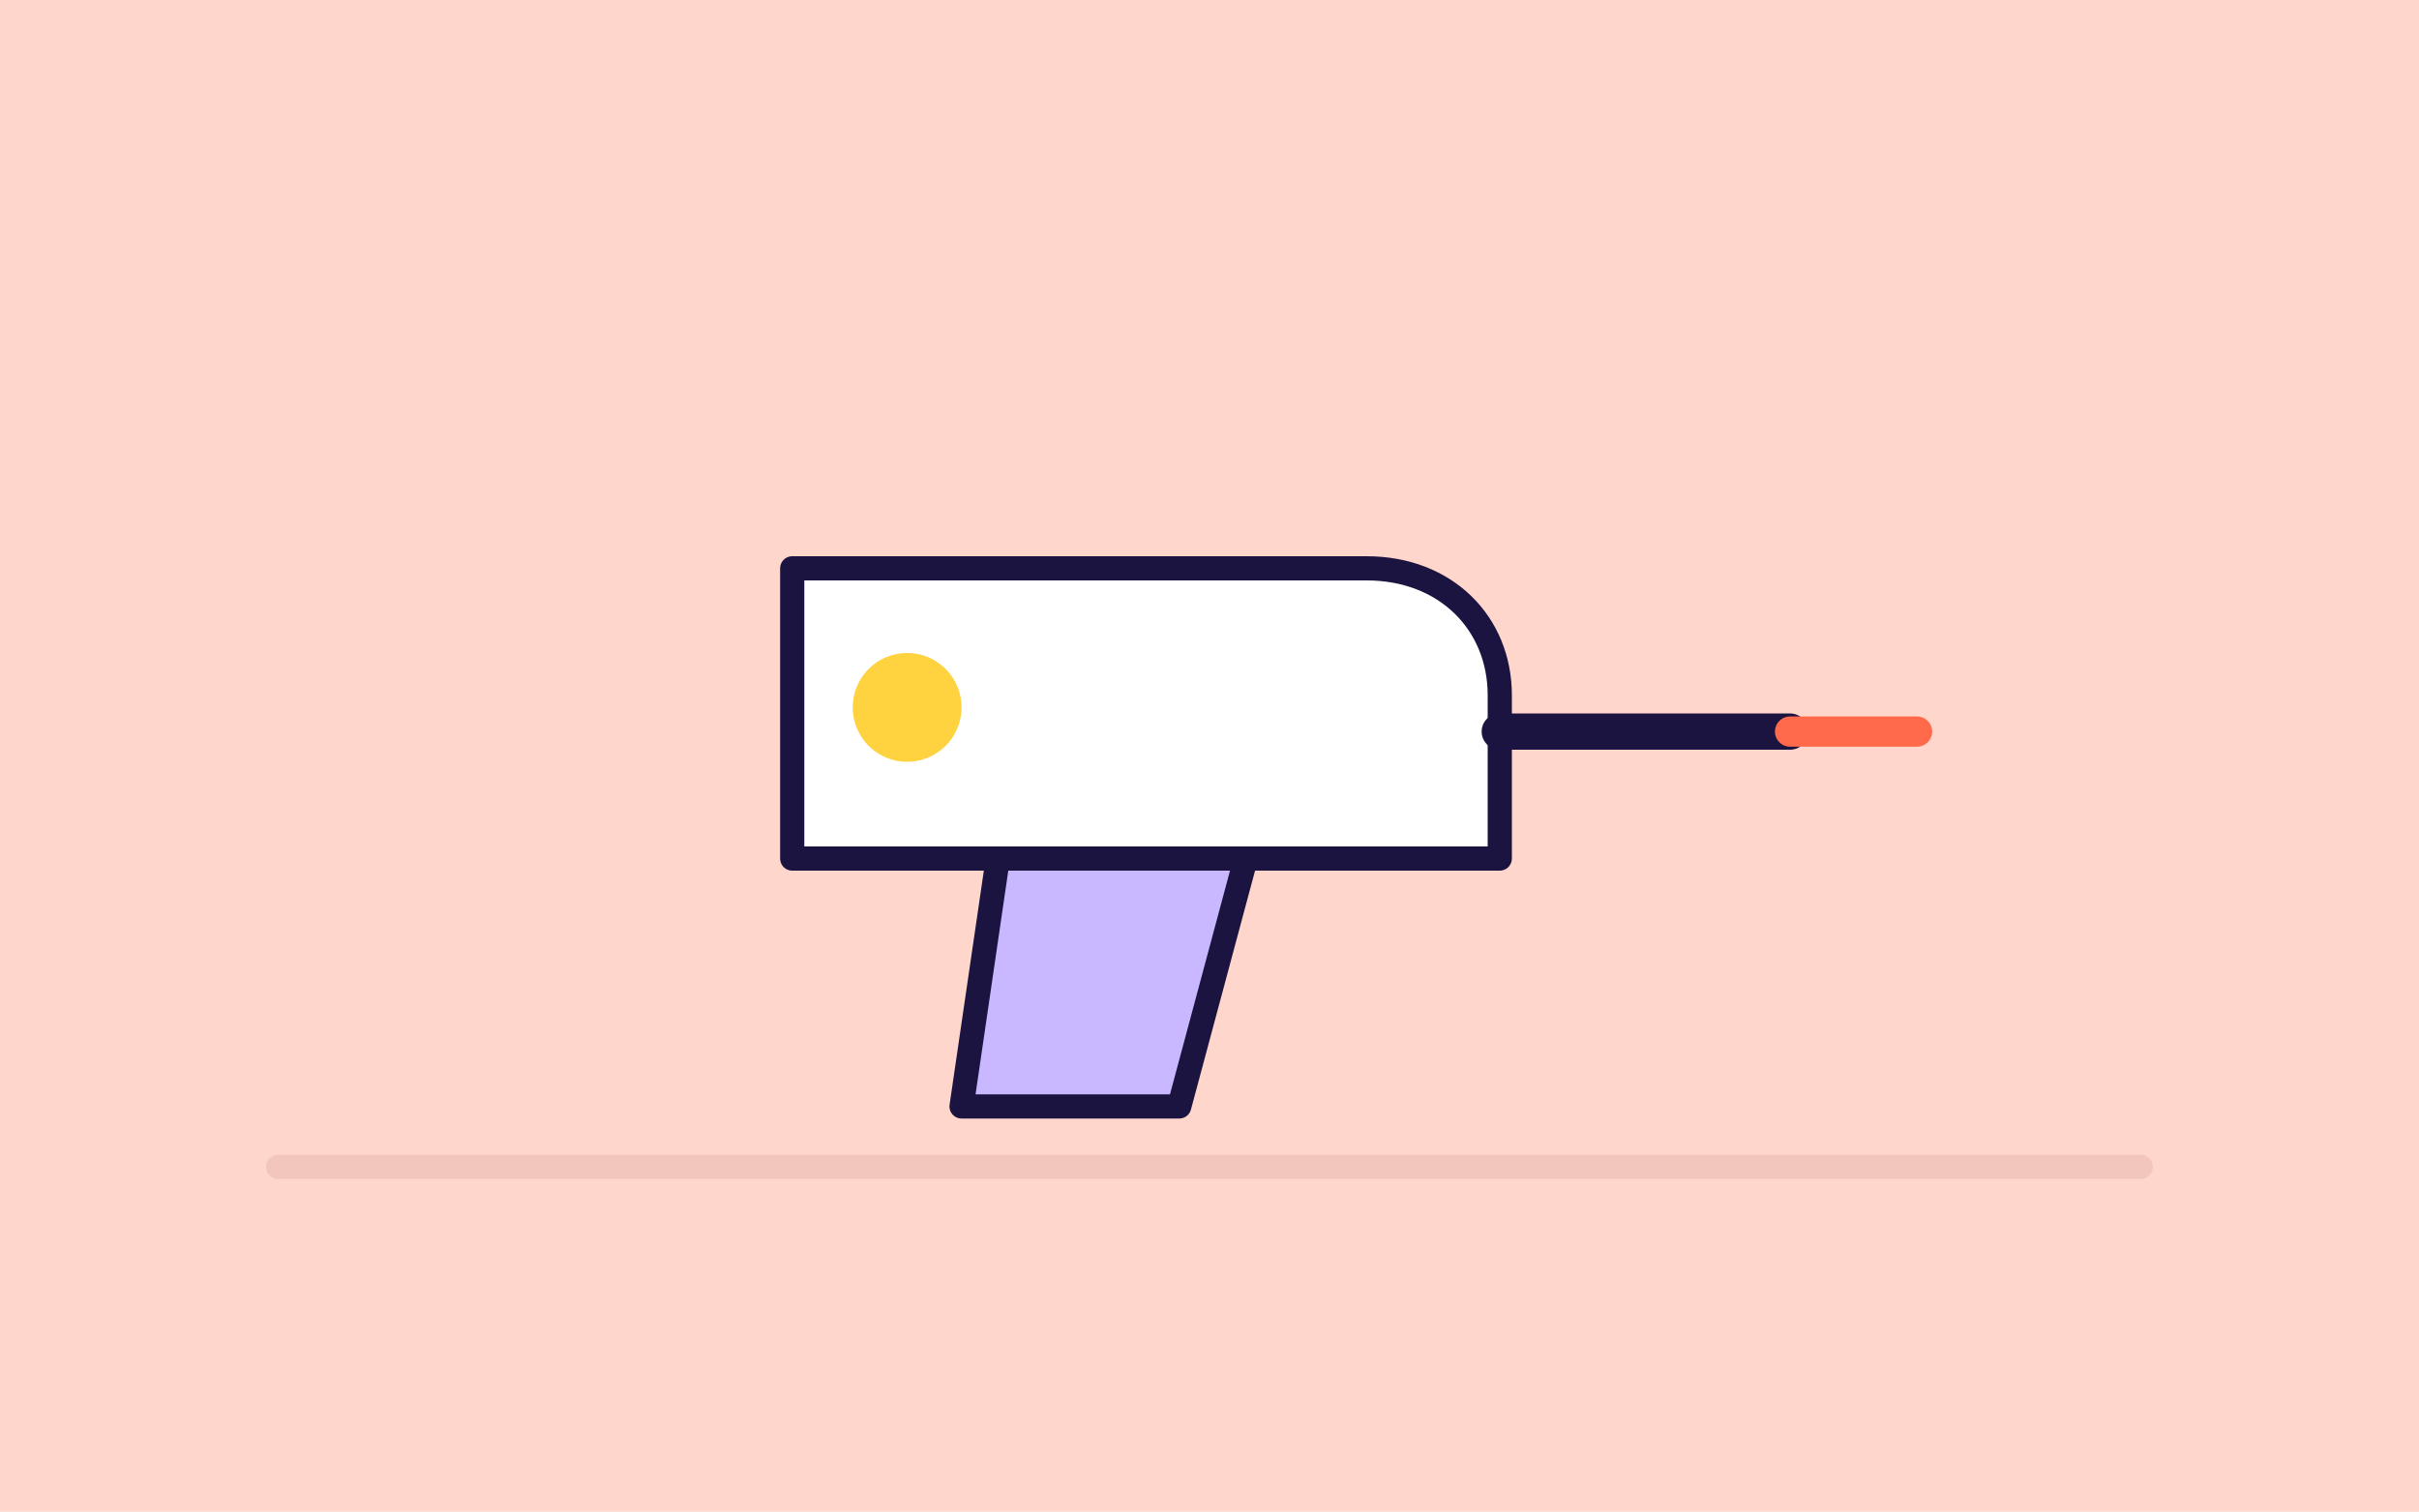
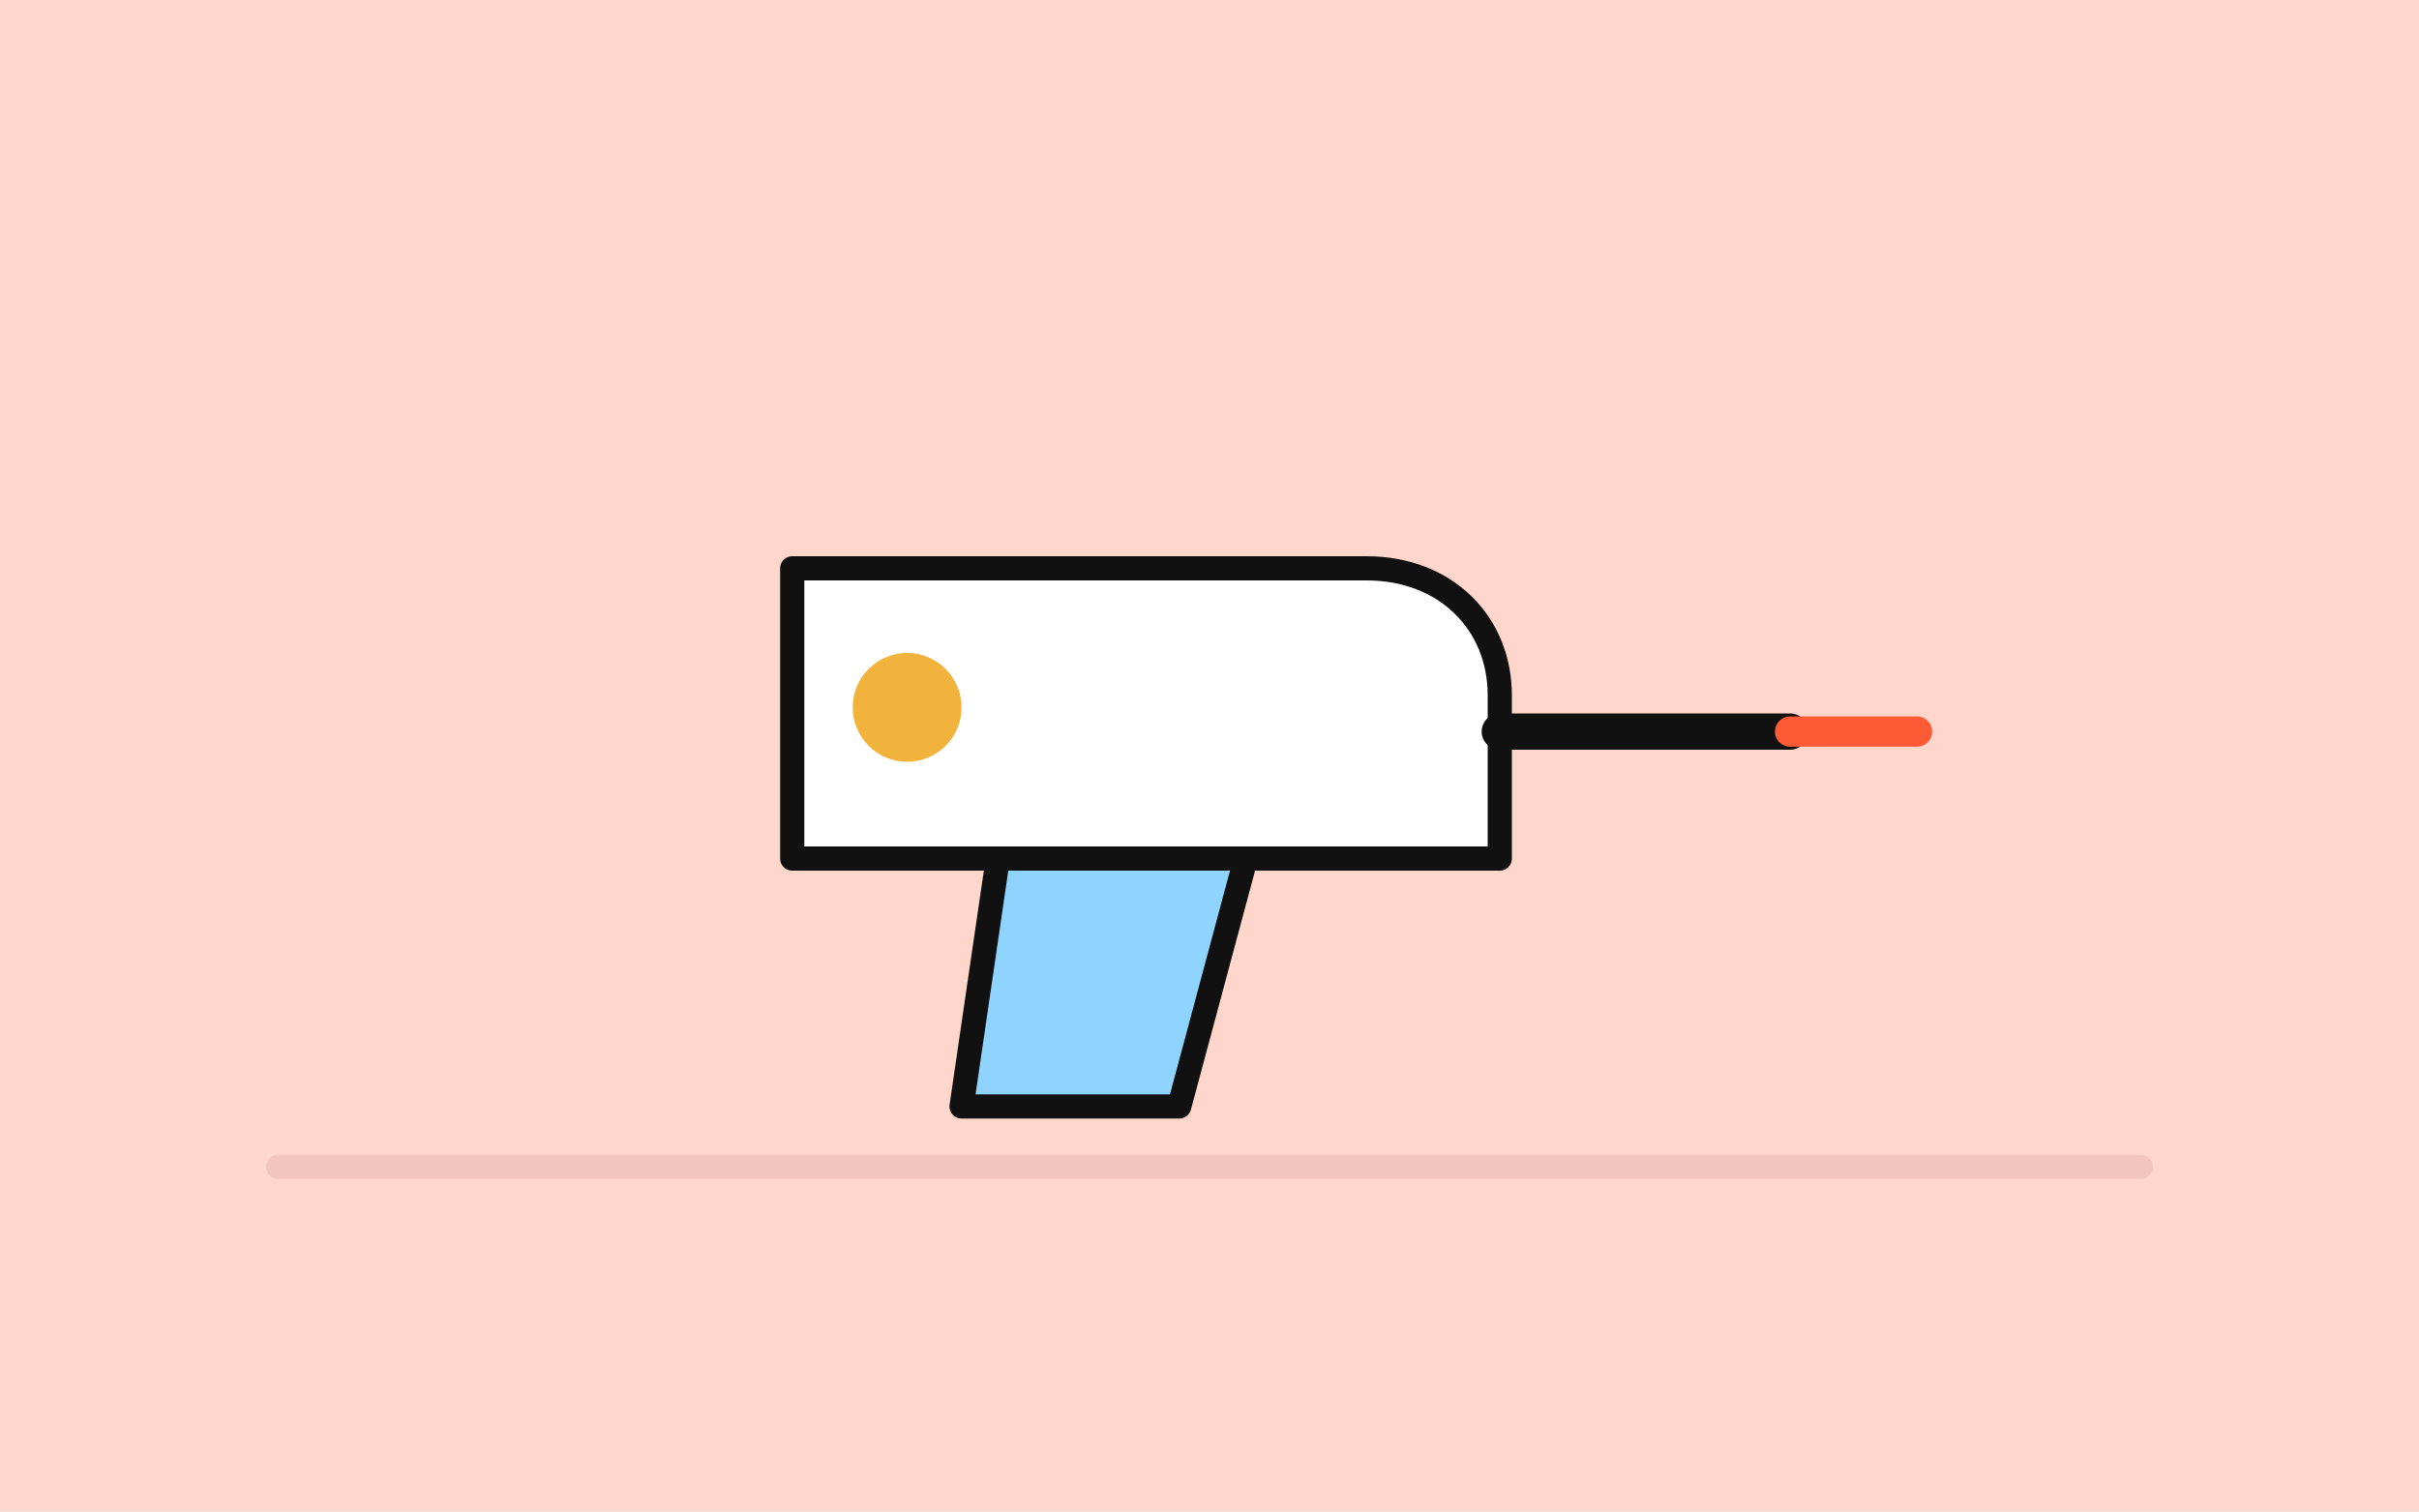
<svg xmlns="http://www.w3.org/2000/svg" viewBox="0 0 800 500" role="img" aria-label="Illustration of a cordless drill">
  <rect width="800" height="500" fill="#FFD6CB" />
  <path d="M92 386h616" stroke="#F2C6BC" stroke-width="8" stroke-linecap="round" />
-   <path d="M262 188h190c26 0 44 18 44 42v54H262Z" fill="#FFFFFF" stroke="#1B1340" stroke-width="8" stroke-linejoin="round" />
-   <path d="M330 284h82l-22 82h-72Z" fill="#C9B8FF" stroke="#1B1340" stroke-width="8" stroke-linejoin="round" />
-   <path d="M496 242h96" stroke="#1B1340" stroke-width="12" stroke-linecap="round" />
-   <path d="M592 242h42" stroke="#FF6B4A" stroke-width="10" stroke-linecap="round" />
-   <circle cx="300" cy="234" r="18" fill="#FFD23F" />
+   <path d="M262 188h190c26 0 44 18 44 42v54H262Z" fill="#FFFFFF" stroke="#111111" stroke-width="8" stroke-linejoin="round" />
+   <path d="M330 284h82l-22 82h-72Z" fill="#8FD3FF" stroke="#111111" stroke-width="8" stroke-linejoin="round" />
+   <path d="M496 242h96" stroke="#111111" stroke-width="12" stroke-linecap="round" />
+   <path d="M592 242h42" stroke="#FF5A36" stroke-width="10" stroke-linecap="round" />
+   <circle cx="300" cy="234" r="18" fill="#F2B33D" />
</svg>
